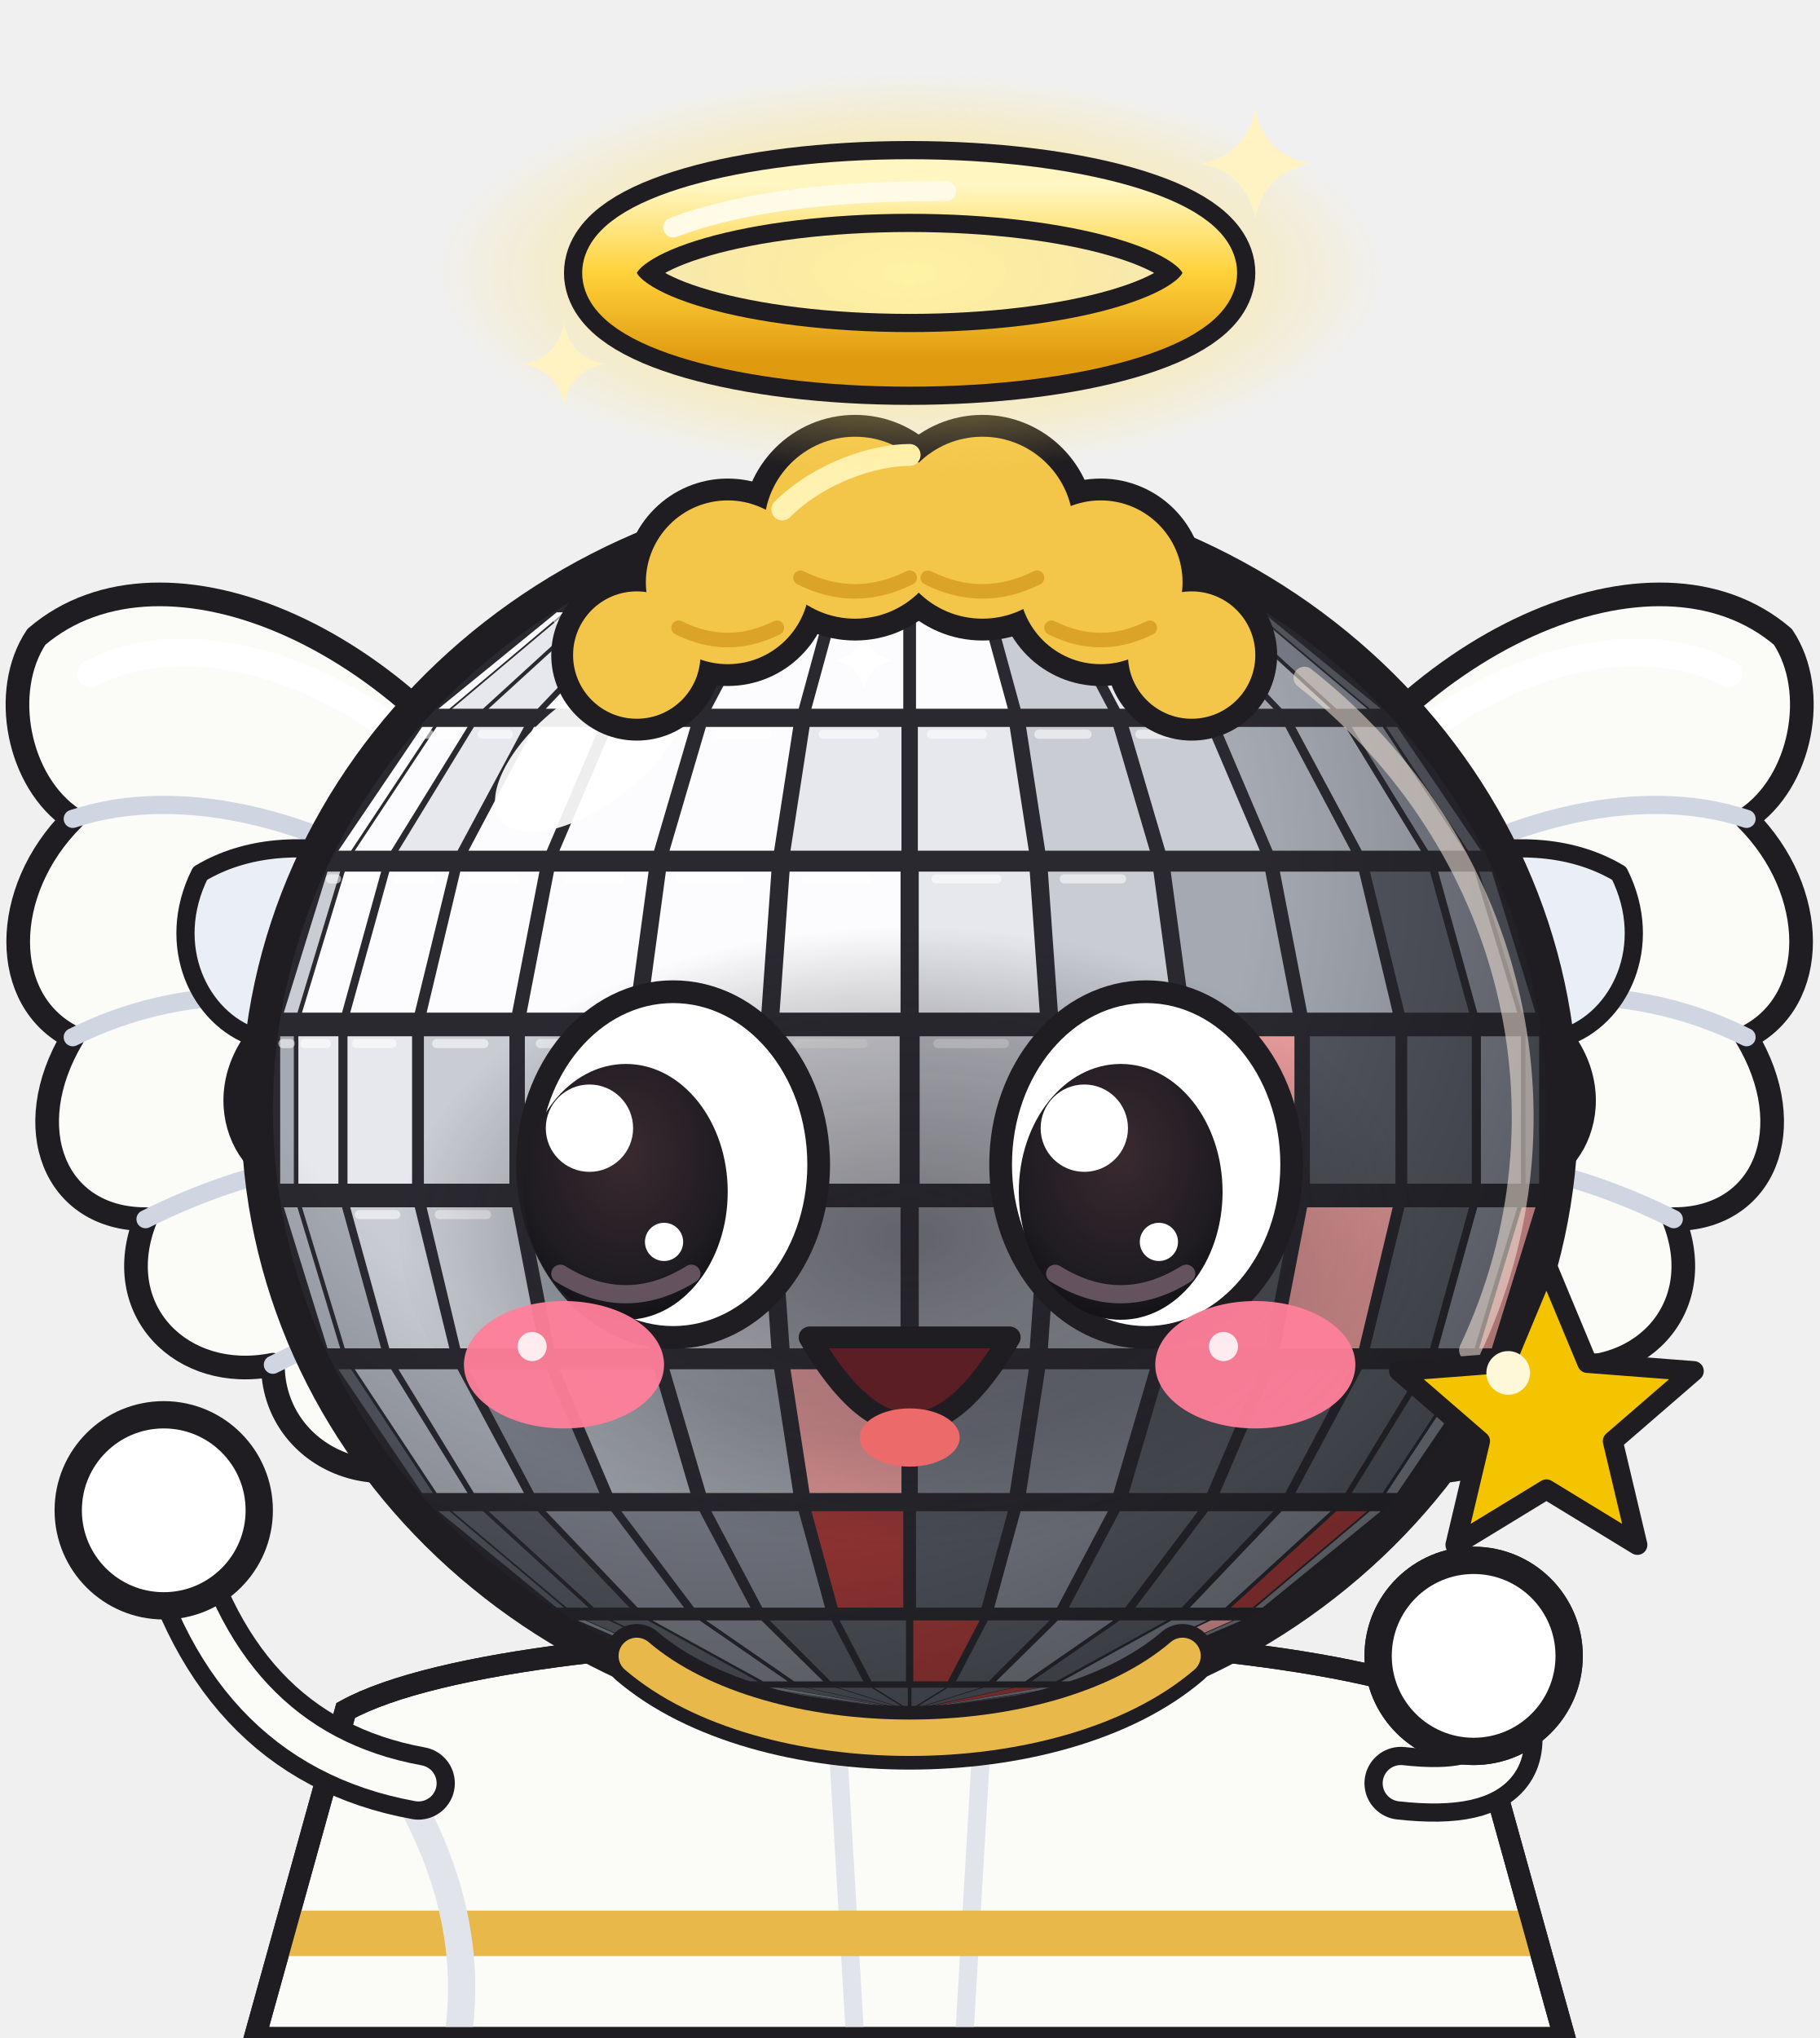
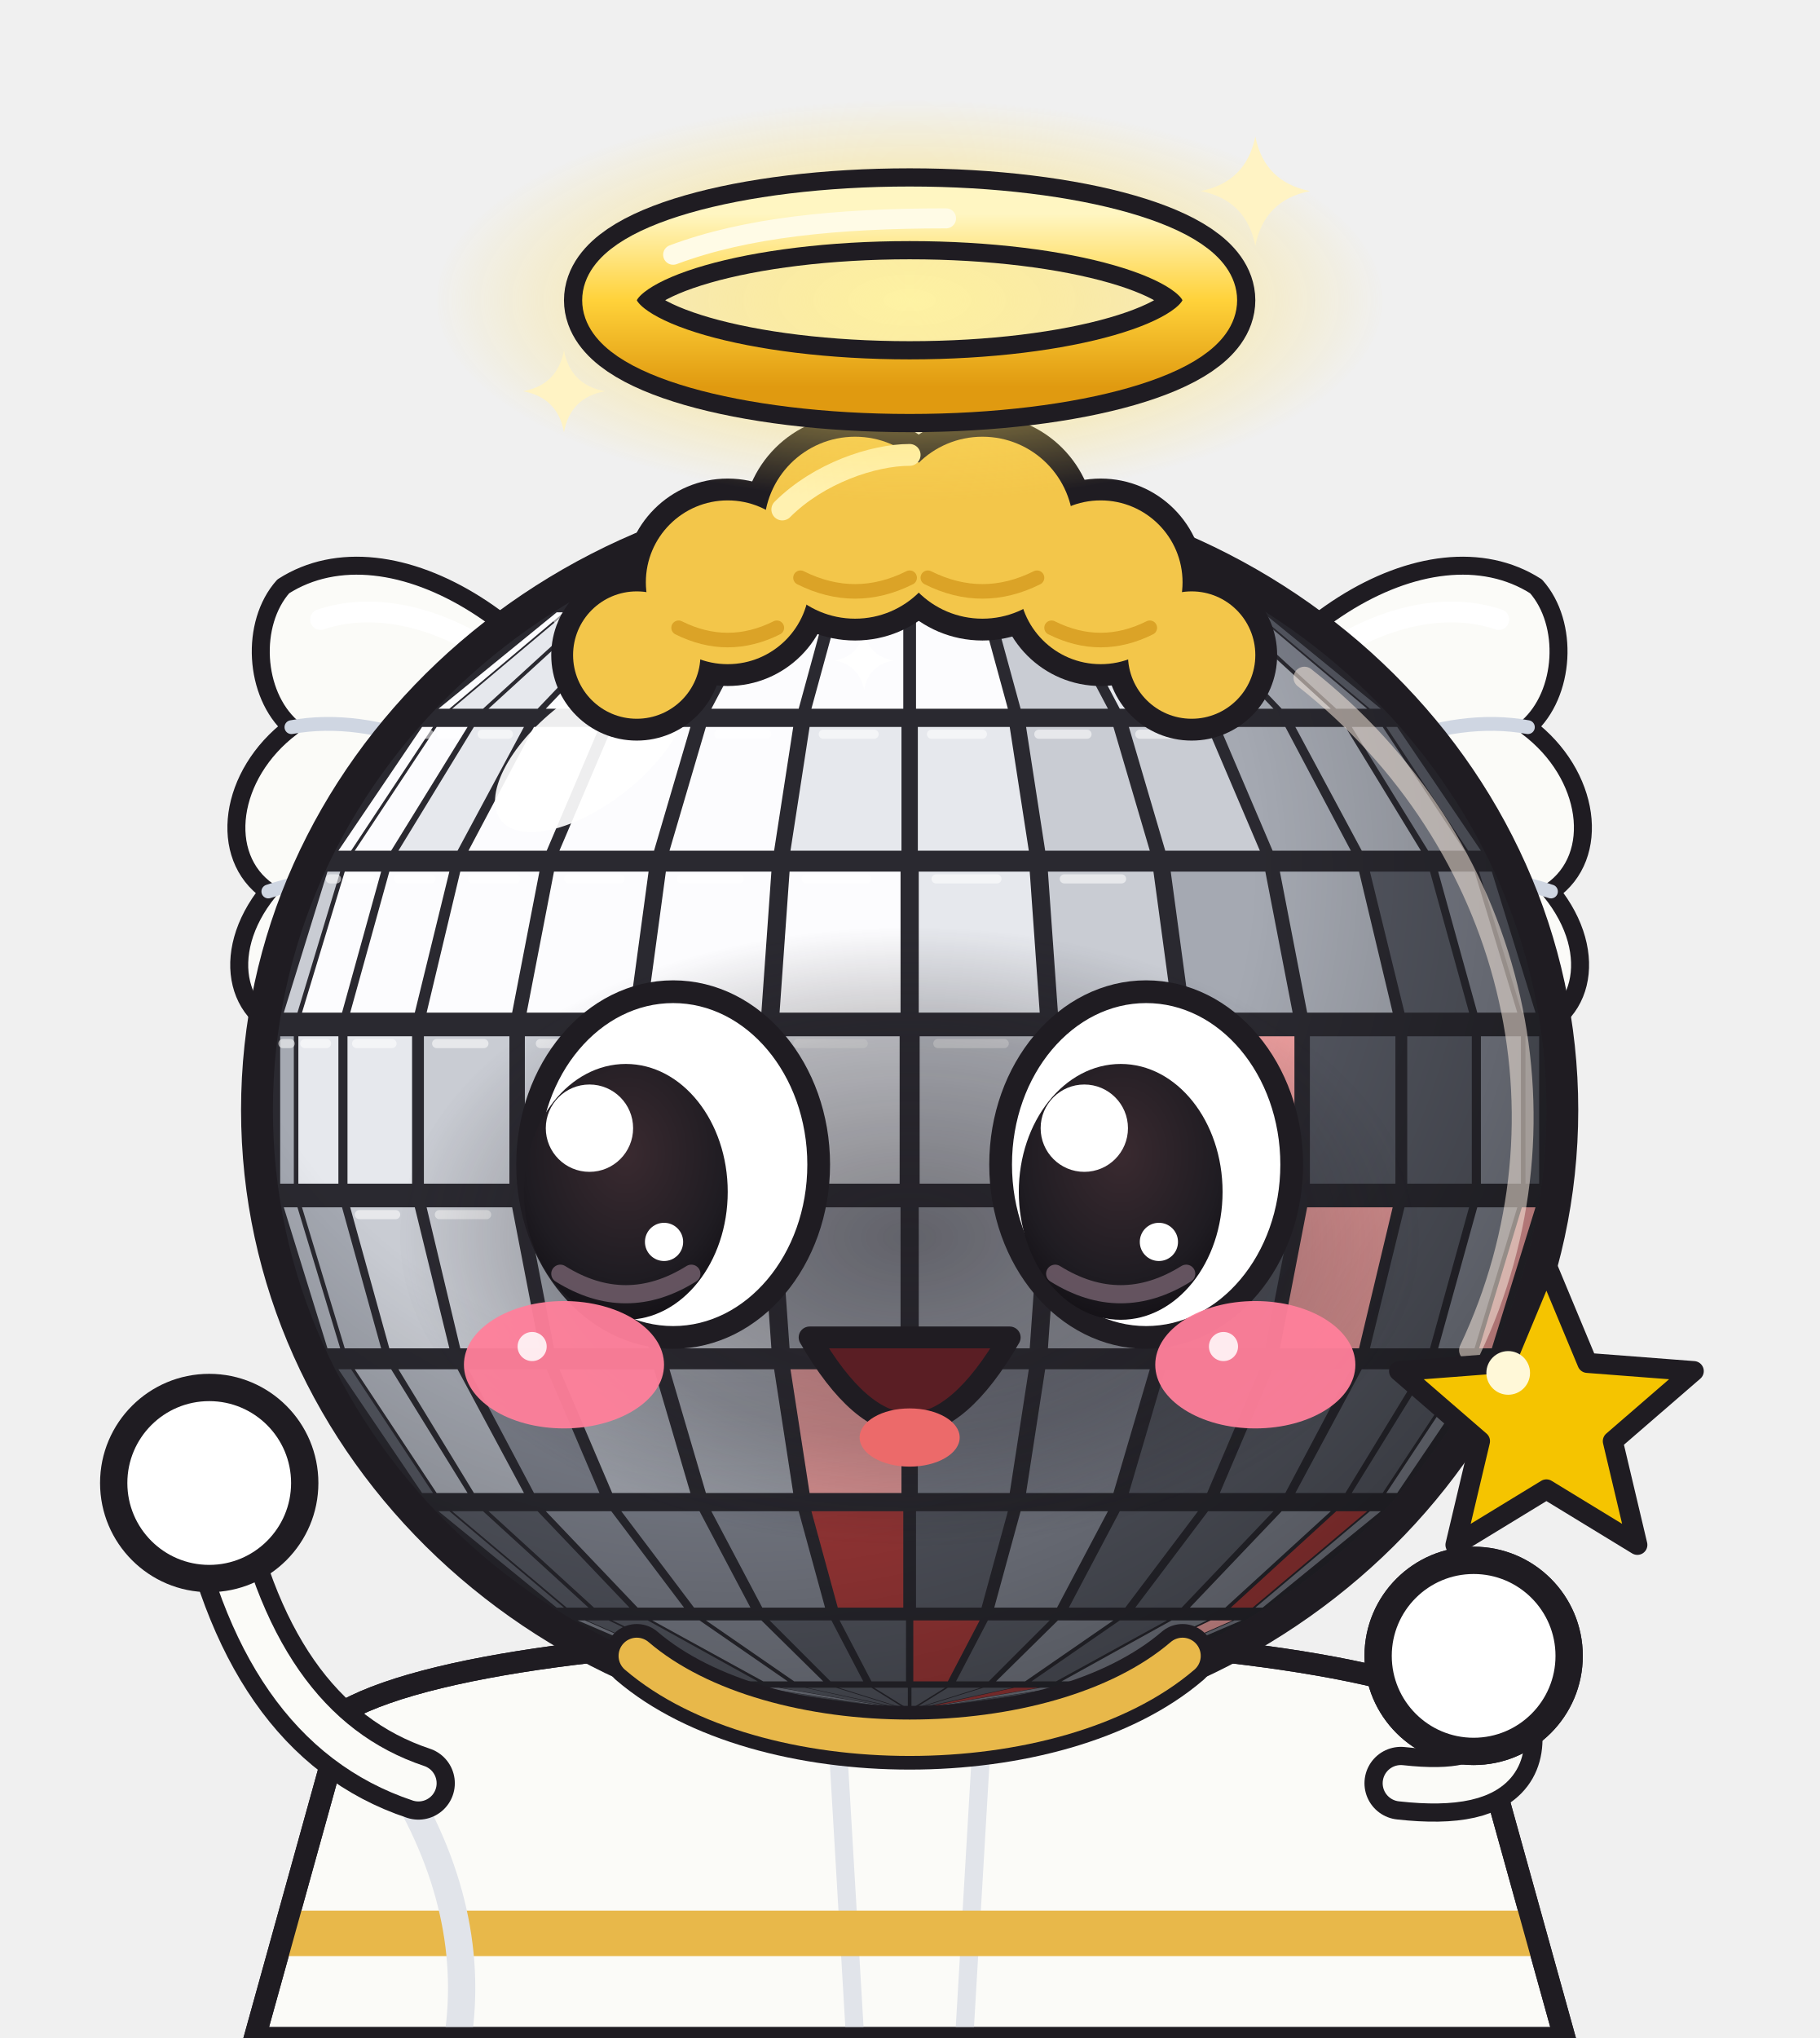
<svg xmlns="http://www.w3.org/2000/svg" viewBox="0 0 200 224" role="img" aria-label="Globinho fantasiado de anjinho, com auréola, asinhas e estrela">
-   <style>*{transform-box:view-box}.espia{transform-origin:100px 190px;animation:ginga 1s ease-in-out infinite alternate}@keyframes ginga{from{transform:rotate(-8deg)}to{transform:rotate(3deg)}}.braco-esq{animation:tchau .34s ease-in-out infinite alternate}@keyframes tchau{from{transform:rotate(-20deg)}to{transform:rotate(22deg)}}.olhos{animation:fecha 2.2s infinite}.palpebra{animation:abre 2.2s infinite}@keyframes fecha{0%,86%,100%{opacity:1}89%,94%{opacity:0}}@keyframes abre{0%,86%,100%{opacity:0}89%,94%{opacity:1}}.aureola{animation:flutua 1.6s ease-in-out infinite alternate}@keyframes flutua{from{transform:translateY(0)}to{transform:translateY(-5px)}}.asae{animation:asaE .5s ease-in-out infinite alternate}.asad{animation:asaD .5s ease-in-out infinite alternate}@keyframes asaE{from{transform:rotate(6deg)}to{transform:rotate(-10deg)}}@keyframes asaD{from{transform:rotate(-6deg)}to{transform:rotate(10deg)}}.cintila{animation:cintila .9s ease-in-out infinite alternate}.c2{animation-delay:.45s}@keyframes cintila{from{transform:scale(.4)}to{transform:scale(1.15)}}.estrela{animation:brilha 1.2s ease-in-out infinite alternate}@keyframes brilha{from{transform:scale(.9) rotate(-8deg)}to{transform:scale(1.12) rotate(8deg)}}@media (prefers-reduced-motion: reduce){*{animation:none!important}}</style>
+   <style>*{transform-box:view-box}.espia{transform-origin:100px 190px;animation:ginga 1s ease-in-out infinite alternate}@keyframes ginga{from{transform:rotate(-8deg)}to{transform:rotate(3deg)}}.braco-esq{animation:tchau .34s ease-in-out infinite alternate}@keyframes tchau{from{transform:rotate(-12deg)}to{transform:rotate(22deg)}}.olhos{animation:fecha 2.2s infinite}.palpebra{animation:abre 2.2s infinite}@keyframes fecha{0%,86%,100%{opacity:1}89%,94%{opacity:0}}@keyframes abre{0%,86%,100%{opacity:0}89%,94%{opacity:1}}.aureola{animation:flutua 1.6s ease-in-out infinite alternate}@keyframes flutua{from{transform:translateY(0)}to{transform:translateY(-5px)}}.asae{animation:asaE .5s ease-in-out infinite alternate}.asad{animation:asaD .5s ease-in-out infinite alternate}@keyframes asaE{from{transform:rotate(6deg)}to{transform:rotate(-10deg)}}@keyframes asaD{from{transform:rotate(-6deg)}to{transform:rotate(10deg)}}.cintila{animation:cintila .9s ease-in-out infinite alternate}.c2{animation-delay:.45s}@keyframes cintila{from{transform:scale(.4)}to{transform:scale(1.15)}}.estrela{animation:brilha 1.2s ease-in-out infinite alternate}@keyframes brilha{from{transform:scale(.9) rotate(-8deg)}to{transform:scale(1.12) rotate(8deg)}}@media (prefers-reduced-motion: reduce){*{animation:none!important}}</style>
  <defs>
    <clipPath id="cXA">
      <ellipse cx="100" cy="122" rx="70" ry="66" />
    </clipPath>
    <radialGradient id="sXA" cx="0.36" cy="0.3" r="0.82">
      <stop offset="0.5" stop-color="#000" stop-opacity="0" />
      <stop offset="1" stop-color="#000" stop-opacity="0.4" />
    </radialGradient>
    <radialGradient id="rXA" cx="0.5" cy="0.5" r="0.5">
      <stop offset="0" stop-color="#1F1C22" stop-opacity="0.5" />
      <stop offset="0.65" stop-color="#1F1C22" stop-opacity="0.26" />
      <stop offset="1" stop-color="#1F1C22" stop-opacity="0" />
    </radialGradient>
    <radialGradient id="iXA" cx="0.5" cy="0.35" r="0.7">
      <stop offset="0" stop-color="#3A2A30" />
      <stop offset="0.7" stop-color="#1F1C22" />
      <stop offset="1" stop-color="#120F14" />
    </radialGradient>
    <linearGradient id="tXA" x1="0" y1="0" x2="1" y2="0">
      <stop offset="0" stop-color="#7C808B" />
      <stop offset="0.35" stop-color="#FCFCFE" />
      <stop offset="1" stop-color="#A5A9B2" />
    </linearGradient>
  </defs>
  <g class="espia">
    <g class="asa asae" style="transform-origin:142px 124px">
-       <path d="M140,96 C154,70 182,58 196,70 C200,76 198,86 192,90 C200,98 200,110 192,114 C198,124 194,134 184,134 C188,144 180,152 170,150 C170,160 158,166 148,158 C142,152 138,146 138,138Z" fill="#fbfbf8" stroke="#1F1C22" stroke-width="2.6" stroke-linejoin="round" />
-       <path d="M146,90 C160,74 178,68 190,74" stroke="#fff" stroke-width="3" fill="none" stroke-linecap="round" />
-       <path d="M150,100 C164,90 180,86 192,90 M152,114 C166,108 180,108 192,114 M150,128 C160,126 172,128 184,134 M146,140 C154,142 162,146 170,150" stroke="#cfd6e2" stroke-width="2" fill="none" stroke-linecap="round" />
-       <path d="M140,106 C152,94 168,90 178,96 C182,104 178,112 172,114 C178,122 172,132 164,130 C164,140 154,144 146,138 C140,132 138,124 138,116Z" fill="#e9eef7" stroke="#1F1C22" stroke-width="2" stroke-linejoin="round" />
-       <path d="M144,112 C152,108 162,108 170,112 M144,124 C150,124 156,126 162,130" stroke="#c4cddc" stroke-width="1.6" fill="none" stroke-linecap="round" />
+       <g transform="translate(132 108) rotate(-8) scale(.76) translate(-140 -120)">
+         <path d="M140,96 C154,70 182,58 196,70 C200,76 198,86 192,90 C200,98 200,110 192,114 C198,124 194,134 184,134 C188,144 180,152 170,150 C170,160 158,166 148,158 C142,152 138,146 138,138Z" fill="#fbfbf8" stroke="#1F1C22" stroke-width="2.6" stroke-linejoin="round" />
+         <path d="M146,90 C160,74 178,68 190,74" stroke="#fff" stroke-width="3" fill="none" stroke-linecap="round" />
+         <path d="M150,100 C164,90 180,86 192,90 M152,114 C166,108 180,108 192,114 M150,128 C160,126 172,128 184,134 M146,140 C154,142 162,146 170,150" stroke="#cfd6e2" stroke-width="2" fill="none" stroke-linecap="round" />
+         <path d="M140,106 C152,94 168,90 178,96 C182,104 178,112 172,114 C178,122 172,132 164,130 C164,140 154,144 146,138 C140,132 138,124 138,116Z" fill="#e9eef7" stroke="#1F1C22" stroke-width="2" stroke-linejoin="round" />
+         <path d="M144,112 C152,108 162,108 170,112 M144,124 C150,124 156,126 162,130" stroke="#c4cddc" stroke-width="2" fill="none" stroke-linecap="round" />
+       </g>
    </g>
    <g class="asa asad" style="transform-origin:58px 124px">
-       <path d="M60,96 C46,70 18,58 4,70 C0,76 2,86 8,90 C0,98 0,110 8,114 C2,124 6,134 16,134 C12,144 20,152 30,150 C30,160 42,166 52,158 C58,152 62,146 62,138Z" fill="#fbfbf8" stroke="#1F1C22" stroke-width="2.6" stroke-linejoin="round" />
-       <path d="M54,90 C40,74 22,68 10,74" stroke="#fff" stroke-width="3" fill="none" stroke-linecap="round" />
-       <path d="M50,100 C36,90 20,86 8,90 M48,114 C34,108 20,108 8,114 M50,128 C40,126 28,128 16,134 M54,140 C46,142 38,146 30,150" stroke="#cfd6e2" stroke-width="2" fill="none" stroke-linecap="round" />
-       <path d="M60,106 C48,94 32,90 22,96 C18,104 22,112 28,114 C22,122 28,132 36,130 C36,140 46,144 54,138 C60,132 62,124 62,116Z" fill="#e9eef7" stroke="#1F1C22" stroke-width="2" stroke-linejoin="round" />
-       <path d="M56,112 C48,108 38,108 30,112 M56,124 C50,124 44,126 38,130" stroke="#c4cddc" stroke-width="1.6" fill="none" stroke-linecap="round" />
+       <g transform="translate(68 108) rotate(8) scale(.76) translate(-60 -120)">
+         <path d="M60,96 C46,70 18,58 4,70 C0,76 2,86 8,90 C0,98 0,110 8,114 C2,124 6,134 16,134 C12,144 20,152 30,150 C30,160 42,166 52,158 C58,152 62,146 62,138Z" fill="#fbfbf8" stroke="#1F1C22" stroke-width="2.6" stroke-linejoin="round" />
+         <path d="M54,90 C40,74 22,68 10,74" stroke="#fff" stroke-width="3" fill="none" stroke-linecap="round" />
+         <path d="M50,100 C36,90 20,86 8,90 M48,114 C34,108 20,108 8,114 M50,128 C40,126 28,128 16,134 M54,140 C46,142 38,146 30,150" stroke="#cfd6e2" stroke-width="2" fill="none" stroke-linecap="round" />
+         <path d="M60,106 C48,94 32,90 22,96 C18,104 22,112 28,114 C22,122 28,132 36,130 C36,140 46,144 54,138 C60,132 62,124 62,116Z" fill="#e9eef7" stroke="#1F1C22" stroke-width="2" stroke-linejoin="round" />
+         <path d="M56,112 C48,108 38,108 30,112 M56,124 C50,124 44,126 38,130" stroke="#c4cddc" stroke-width="2" fill="none" stroke-linecap="round" />
+       </g>
    </g>
    <defs>
      <clipPath id="trXA">
        <path d="M38,188 C58,177 142,177 162,188 L172,224 L28,224Z" />
      </clipPath>
    </defs>
    <path d="M38,188 C58,177 142,177 162,188 L172,224 L28,224Z" fill="#fbfbf8" stroke="#1F1C22" stroke-width="2.4" />
    <g clip-path="url(#trXA)">
      <path d="M92,190 L94,224 M108,190 L106,224" stroke="#e1e4ea" stroke-width="2" />
      <rect x="20" y="210" width="160" height="5" fill="#e8b84a" />
      <path d="M44,196 C50,206 52,216 50,226" stroke="#e1e4ea" stroke-width="3" fill="none" stroke-linecap="round" />
    </g>
    <path d="M38,188 C58,177 142,177 162,188 L172,224 L28,224Z" fill="none" stroke="#1F1C22" stroke-width="2.4" />
    <g class="braco braco-esq" style="transform-origin:46px 196px">
-       <path d="M46,196 Q24,192 18,166" fill="none" stroke="#1F1C22" stroke-width="8" stroke-linecap="round" />
-       <path d="M46,196 Q24,192 18,166" fill="none" stroke="#fbfbf8" stroke-width="4" stroke-linecap="round" />
-       <circle cx="18" cy="166" r="10.5" fill="#FFFFFF" stroke="#1F1C22" stroke-width="3" />
-       <circle cx="21.5" cy="162" r="2.2" fill="#fff" opacity=".7" />
+       <path d="M46,196 Q28,190 23,163" fill="none" stroke="#1F1C22" stroke-width="8" stroke-linecap="round" />
+       <path d="M46,196 Q28,190 23,163" fill="none" stroke="#fbfbf8" stroke-width="4" stroke-linecap="round" />
+       <circle cx="23" cy="163" r="10.5" fill="#FFFFFF" stroke="#1F1C22" stroke-width="3" />
+       <circle cx="26.5" cy="159" r="2.2" fill="#fff" opacity=".7" />
    </g>
    <g class="braco braco-dir" style="transform-origin:154px 196px">
      <path d="M154,196 Q172,198 162,182" fill="none" stroke="#1F1C22" stroke-width="8" stroke-linecap="round" />
      <path d="M154,196 Q172,198 162,182" fill="none" stroke="#fbfbf8" stroke-width="4" stroke-linecap="round" />
      <circle cx="162" cy="182" r="10.5" fill="#FFFFFF" stroke="#1F1C22" stroke-width="3" />
      <circle cx="165.5" cy="178" r="2.2" fill="#fff" opacity=".7" />
    </g>
    <g class="corpo">
      <ellipse cx="100" cy="122" rx="73.5" ry="69.5" fill="#1F1C22" />
      <g class="facetas" clip-path="url(#cXA)">
        <ellipse cx="100" cy="122" rx="70" ry="66" fill="#2A2930" />
        <path d="M98.6,56.2 L98.6,56.2 L82.1,58.5 L81.7,58.5Z" fill="#C9CCD3" />
        <path d="M98.7,56.2 L98.7,56.2 L83.4,58.5 L82.2,58.5Z" fill="#E6E8ED" />
        <path d="M98.8,56.2 L98.8,56.2 L85.6,58.5 L83.6,58.5Z" fill="#E6E8ED" />
        <path d="M99.0,56.2 L99.0,56.2 L88.5,58.5 L85.8,58.5Z" fill="#C9CCD3" />
        <path d="M99.3,56.2 L99.3,56.2 L91.9,58.5 L88.7,58.5Z" fill="#E6E8ED" />
        <path d="M99.5,56.2 L99.5,56.2 L95.8,58.5 L92.2,58.5Z" fill="#C9CCD3" />
        <path d="M99.8,56.2 L99.8,56.2 L99.8,58.5 L96.1,58.5Z" fill="#E6E8ED" />
        <path d="M100.2,56.2 L100.2,56.2 L103.9,58.5 L100.2,58.5Z" fill="#E6E8ED" />
        <path d="M100.5,56.2 L100.5,56.2 L107.8,58.5 L104.2,58.5Z" fill="#C9CCD3" />
        <path d="M100.7,56.2 L100.7,56.2 L111.3,58.5 L108.1,58.5Z" fill="#E6E8ED" />
        <path d="M101.0,56.2 L101.0,56.2 L114.2,58.5 L111.5,58.5Z" fill="#C9CCD3" />
        <path d="M101.2,56.2 L101.2,56.2 L116.4,58.5 L114.4,58.5Z" fill="#A5A9B2" />
        <path d="M101.3,56.2 L101.3,56.2 L117.8,58.5 L116.6,58.5Z" fill="#C9CCD3" />
        <path d="M101.4,56.2 L101.4,56.2 L118.3,58.5 L117.9,58.5Z" fill="#C9CCD3" />
        <path d="M79.1,59.2 L79.5,59.2 L64.3,65.9 L63.5,65.9Z" fill="#E6E8ED" />
        <path d="M79.7,59.2 L80.9,59.2 L66.9,65.9 L64.5,65.9Z" fill="#F4A3A3" />
        <path d="M81.3,59.2 L83.3,59.2 L71.2,65.9 L67.3,65.9Z" fill="#FCFCFE" />
        <path d="M83.9,59.2 L86.6,59.2 L76.9,65.9 L71.7,65.9Z" fill="#E6E8ED" />
        <path d="M87.3,59.2 L90.5,59.2 L83.7,65.9 L77.6,65.9Z" fill="#FCFCFE" />
        <path d="M91.3,59.2 L94.9,59.2 L91.4,65.9 L84.6,65.9Z" fill="#F4A3A3" />
        <path d="M95.8,59.2 L99.6,59.2 L99.6,65.9 L92.3,65.9Z" fill="#FCFCFE" />
        <path d="M100.4,59.2 L104.2,59.2 L107.7,65.9 L100.4,65.9Z" fill="#E6E8ED" />
        <path d="M105.1,59.2 L108.7,59.2 L115.4,65.9 L108.6,65.9Z" fill="#E6E8ED" />
        <path d="M109.5,59.2 L112.7,59.2 L122.4,65.9 L116.3,65.9Z" fill="#E6E8ED" />
        <path d="M113.4,59.2 L116.1,59.2 L128.3,65.9 L123.1,65.9Z" fill="#A5A9B2" />
        <path d="M116.7,59.2 L118.7,59.2 L132.7,65.9 L128.8,65.9Z" fill="#C9CCD3" />
        <path d="M119.1,59.2 L120.3,59.2 L135.5,65.9 L133.1,65.9Z" fill="#A5A9B2" />
        <path d="M120.5,59.2 L120.9,59.2 L136.5,65.9 L135.7,65.9Z" fill="#7C808B" />
        <path d="M61.2,67.3 L62.0,67.3 L49.4,77.9 L48.2,77.9Z" fill="#FCFCFE" />
        <path d="M62.3,67.3 L64.7,67.3 L53.1,77.9 L49.7,77.9Z" fill="#E6E8ED" />
        <path d="M65.3,67.3 L69.2,67.3 L59.1,77.9 L53.7,77.9Z" fill="#E6E8ED" />
        <path d="M70.1,67.3 L75.2,67.3 L67.2,77.9 L60.0,77.9Z" fill="#FCFCFE" />
        <path d="M76.3,67.3 L82.5,67.3 L76.9,77.9 L68.3,77.9Z" fill="#FCFCFE" />
        <path d="M83.8,67.3 L90.7,67.3 L87.8,77.9 L78.2,77.9Z" fill="#FCFCFE" />
        <path d="M92.1,67.3 L99.3,67.3 L99.3,77.9 L89.2,77.9Z" fill="#FCFCFE" />
        <path d="M100.7,67.3 L107.9,67.3 L110.8,77.9 L100.7,77.9Z" fill="#FCFCFE" />
        <path d="M109.3,67.3 L116.2,67.3 L121.8,77.9 L112.2,77.9Z" fill="#C9CCD3" />
        <path d="M117.5,67.3 L123.7,67.3 L131.7,77.9 L123.1,77.9Z" fill="#E6E8ED" />
        <path d="M124.8,67.3 L129.9,67.3 L140.0,77.9 L132.8,77.9Z" fill="#A5A9B2" />
        <path d="M130.8,67.3 L134.7,67.3 L146.3,77.9 L140.9,77.9Z" fill="#A5A9B2" />
        <path d="M135.3,67.3 L137.7,67.3 L150.3,77.9 L146.9,77.9Z" fill="#7C808B" />
        <path d="M138.0,67.3 L138.8,67.3 L151.8,77.9 L150.6,77.9Z" fill="#555862" />
        <path d="M46.4,79.9 L47.6,79.9 L38.6,93.5 L37.2,93.5Z" fill="#FCFCFE" />
        <path d="M48.0,79.9 L51.4,79.9 L43.0,93.5 L39.0,93.5Z" fill="#FCFCFE" />
        <path d="M52.1,79.9 L57.6,79.9 L50.3,93.5 L43.8,93.5Z" fill="#E6E8ED" />
        <path d="M58.7,79.9 L65.9,79.9 L60.1,93.5 L51.5,93.5Z" fill="#FCFCFE" />
        <path d="M67.3,79.9 L75.9,79.9 L71.9,93.5 L61.5,93.5Z" fill="#FCFCFE" />
        <path d="M77.6,79.9 L87.2,79.9 L85.1,93.5 L73.6,93.5Z" fill="#FCFCFE" />
        <path d="M89.0,79.9 L99.1,79.9 L99.1,93.5 L86.9,93.5Z" fill="#E6E8ED" />
        <path d="M100.9,79.9 L111.0,79.9 L113.1,93.5 L100.9,93.5Z" fill="#E6E8ED" />
        <path d="M112.8,79.9 L122.4,79.9 L126.4,93.5 L114.9,93.5Z" fill="#C9CCD3" />
        <path d="M124.1,79.9 L132.7,79.9 L138.5,93.5 L128.1,93.5Z" fill="#C9CCD3" />
        <path d="M134.1,79.9 L141.3,79.9 L148.5,93.5 L139.9,93.5Z" fill="#A5A9B2" />
        <path d="M142.4,79.9 L147.9,79.9 L156.2,93.5 L149.7,93.5Z" fill="#A5A9B2" />
        <path d="M148.6,79.9 L152.0,79.9 L161.0,93.5 L157.0,93.5Z" fill="#7C808B" />
        <path d="M152.4,79.9 L153.6,79.9 L162.8,93.5 L161.4,93.5Z" fill="#555862" />
        <path d="M36.0,95.8 L37.4,95.8 L32.7,111.3 L31.2,111.3Z" fill="#C9CCD3" />
        <path d="M37.9,95.8 L41.9,95.8 L37.6,111.3 L33.2,111.3Z" fill="#FCFCFE" />
        <path d="M42.8,95.8 L49.4,95.8 L45.6,111.3 L38.5,111.3Z" fill="#FCFCFE" />
        <path d="M50.6,95.8 L59.3,95.8 L56.3,111.3 L46.9,111.3Z" fill="#FCFCFE" />
        <path d="M60.9,95.8 L71.3,95.8 L69.2,111.3 L57.9,111.3Z" fill="#FCFCFE" />
        <path d="M73.2,95.8 L84.8,95.8 L83.7,111.3 L71.1,111.3Z" fill="#FCFCFE" />
        <path d="M86.8,95.8 L99.0,95.8 L99.0,111.3 L85.7,111.3Z" fill="#FCFCFE" />
        <path d="M101.0,95.8 L113.2,95.8 L114.3,111.3 L101.0,111.3Z" fill="#E6E8ED" />
        <path d="M115.2,95.8 L126.8,95.8 L128.9,111.3 L116.3,111.3Z" fill="#C9CCD3" />
        <path d="M128.7,95.8 L139.1,95.8 L142.1,111.3 L130.8,111.3Z" fill="#A5A9B2" />
        <path d="M140.7,95.8 L149.4,95.8 L153.1,111.3 L143.7,111.3Z" fill="#A5A9B2" />
        <path d="M150.6,95.8 L157.2,95.8 L161.5,111.3 L154.4,111.3Z" fill="#555862" />
        <path d="M158.1,95.8 L162.1,95.8 L166.8,111.3 L162.4,111.3Z" fill="#7C808B" />
        <path d="M162.6,95.8 L164.0,95.8 L168.8,111.3 L167.3,111.3Z" fill="#555862" />
        <path d="M30.8,113.9 L32.3,113.9 L32.3,130.1 L30.8,130.1Z" fill="#A5A9B2" />
        <path d="M32.8,113.9 L37.2,113.9 L37.2,130.1 L32.8,130.1Z" fill="#E6E8ED" />
        <path d="M38.2,113.9 L45.3,113.9 L45.3,130.1 L38.2,130.1Z" fill="#E6E8ED" />
        <path d="M46.6,113.9 L56.0,113.9 L56.0,130.1 L46.6,130.1Z" fill="#C9CCD3" />
        <path d="M57.7,113.9 L69.0,113.9 L69.0,130.1 L57.7,130.1Z" fill="#C9CCD3" />
        <path d="M71.0,113.9 L83.6,113.9 L83.6,130.1 L71.0,130.1Z" fill="#E6E8ED" />
        <path d="M85.7,113.9 L98.9,113.9 L98.9,130.1 L85.7,130.1Z" fill="#E6E8ED" />
        <path d="M101.1,113.9 L114.3,113.9 L114.3,130.1 L101.1,130.1Z" fill="#C9CCD3" />
        <path d="M116.4,113.9 L129.0,113.9 L129.0,130.1 L116.4,130.1Z" fill="#C9CCD3" />
        <path d="M131.0,113.9 L142.3,113.9 L142.3,130.1 L131.0,130.1Z" fill="#F4A3A3" />
        <path d="M144.0,113.9 L153.4,113.9 L153.4,130.1 L144.0,130.1Z" fill="#555862" />
        <path d="M154.7,113.9 L161.8,113.9 L161.8,130.1 L154.7,130.1Z" fill="#555862" />
        <path d="M162.8,113.9 L167.2,113.9 L167.2,130.1 L162.8,130.1Z" fill="#7C808B" />
        <path d="M167.7,113.9 L169.2,113.9 L169.2,130.1 L167.7,130.1Z" fill="#555862" />
        <path d="M31.2,132.7 L32.7,132.7 L37.4,148.2 L36.0,148.2Z" fill="#A5A9B2" />
        <path d="M33.2,132.7 L37.6,132.7 L41.9,148.2 L37.9,148.2Z" fill="#A5A9B2" />
        <path d="M38.5,132.7 L45.6,132.7 L49.4,148.2 L42.8,148.2Z" fill="#C9CCD3" />
        <path d="M46.9,132.7 L56.3,132.7 L59.3,148.2 L50.6,148.2Z" fill="#C9CCD3" />
        <path d="M57.9,132.7 L69.2,132.7 L71.3,148.2 L60.9,148.2Z" fill="#A5A9B2" />
        <path d="M71.1,132.7 L83.7,132.7 L84.8,148.2 L73.2,148.2Z" fill="#C9CCD3" />
        <path d="M85.7,132.7 L99.0,132.7 L99.0,148.2 L86.8,148.2Z" fill="#A5A9B2" />
        <path d="M101.0,132.7 L114.3,132.7 L113.2,148.2 L101.0,148.2Z" fill="#A5A9B2" />
        <path d="M116.3,132.7 L128.9,132.7 L126.8,148.2 L115.2,148.2Z" fill="#A5A9B2" />
        <path d="M130.8,132.7 L142.1,132.7 L139.1,148.2 L128.7,148.2Z" fill="#555862" />
        <path d="M143.7,132.7 L153.1,132.7 L149.4,148.2 L140.7,148.2Z" fill="#F4A3A3" />
        <path d="M154.4,132.7 L161.5,132.7 L157.2,148.2 L150.6,148.2Z" fill="#555862" />
        <path d="M162.4,132.7 L166.8,132.7 L162.1,148.2 L158.1,148.2Z" fill="#7C808B" />
        <path d="M167.3,132.7 L168.8,132.7 L164.0,148.2 L162.6,148.2Z" fill="#F4A3A3" />
        <path d="M37.2,150.5 L38.6,150.5 L47.6,164.1 L46.4,164.1Z" fill="#555862" />
        <path d="M39.0,150.5 L43.0,150.5 L51.4,164.1 L48.0,164.1Z" fill="#A5A9B2" />
        <path d="M43.8,150.5 L50.3,150.5 L57.6,164.1 L52.1,164.1Z" fill="#A5A9B2" />
        <path d="M51.5,150.5 L60.1,150.5 L65.9,164.1 L58.7,164.1Z" fill="#7C808B" />
        <path d="M61.5,150.5 L71.9,150.5 L75.9,164.1 L67.3,164.1Z" fill="#A5A9B2" />
        <path d="M73.6,150.5 L85.1,150.5 L87.2,164.1 L77.6,164.1Z" fill="#A5A9B2" />
        <path d="M86.9,150.5 L99.1,150.5 L99.1,164.1 L89.0,164.1Z" fill="#F4A3A3" />
        <path d="M100.9,150.5 L113.1,150.5 L111.0,164.1 L100.9,164.1Z" fill="#7C808B" />
        <path d="M114.9,150.5 L126.4,150.5 L122.4,164.1 L112.8,164.1Z" fill="#7C808B" />
        <path d="M128.1,150.5 L138.5,150.5 L132.7,164.1 L124.1,164.1Z" fill="#555862" />
        <path d="M139.9,150.5 L148.5,150.5 L141.3,164.1 L134.1,164.1Z" fill="#555862" />
        <path d="M149.7,150.5 L156.2,150.5 L147.9,164.1 L142.4,164.1Z" fill="#555862" />
        <path d="M157.0,150.5 L161.0,150.5 L152.0,164.1 L148.6,164.1Z" fill="#555862" />
        <path d="M161.4,150.5 L162.8,150.5 L153.6,164.1 L152.4,164.1Z" fill="#7C808B" />
        <path d="M48.2,166.1 L49.4,166.1 L62.0,176.7 L61.2,176.7Z" fill="#555862" />
        <path d="M49.7,166.1 L53.1,166.1 L64.7,176.7 L62.3,176.7Z" fill="#555862" />
        <path d="M53.7,166.1 L59.1,166.1 L69.2,176.7 L65.3,176.7Z" fill="#555862" />
        <path d="M60.0,166.1 L67.2,166.1 L75.2,176.7 L70.1,176.7Z" fill="#7C808B" />
        <path d="M68.3,166.1 L76.9,166.1 L82.5,176.7 L76.3,176.7Z" fill="#7C808B" />
        <path d="M78.2,166.1 L87.8,166.1 L90.7,176.7 L83.8,176.7Z" fill="#7C808B" />
        <path d="M89.2,166.1 L99.3,166.1 L99.3,176.7 L92.1,176.7Z" fill="#A33A3A" />
        <path d="M100.7,166.1 L110.8,166.1 L107.9,176.7 L100.7,176.7Z" fill="#555862" />
        <path d="M112.2,166.1 L121.8,166.1 L116.2,176.7 L109.3,176.7Z" fill="#7C808B" />
        <path d="M123.1,166.1 L131.7,166.1 L123.7,176.7 L117.5,176.7Z" fill="#555862" />
        <path d="M132.8,166.1 L140.0,166.1 L129.9,176.7 L124.8,176.7Z" fill="#555862" />
        <path d="M140.9,166.1 L146.3,166.1 L134.7,176.7 L130.8,176.7Z" fill="#7C808B" />
        <path d="M146.9,166.1 L150.3,166.1 L137.7,176.7 L135.3,176.7Z" fill="#A33A3A" />
        <path d="M150.6,166.1 L151.8,166.1 L138.8,176.7 L138.0,176.7Z" fill="#7C808B" />
        <path d="M63.5,178.1 L64.3,178.1 L79.5,184.8 L79.1,184.8Z" fill="#7C808B" />
        <path d="M64.5,178.1 L66.9,178.1 L80.9,184.8 L79.7,184.8Z" fill="#555862" />
        <path d="M67.3,178.1 L71.2,178.1 L83.3,184.8 L81.3,184.8Z" fill="#555862" />
        <path d="M71.7,178.1 L76.9,178.1 L86.6,184.8 L83.9,184.8Z" fill="#7C808B" />
        <path d="M77.6,178.1 L83.7,178.1 L90.5,184.8 L87.3,184.8Z" fill="#7C808B" />
        <path d="M84.6,178.1 L91.4,178.1 L94.9,184.8 L91.3,184.8Z" fill="#555862" />
        <path d="M92.3,178.1 L99.6,178.1 L99.6,184.8 L95.8,184.8Z" fill="#555862" />
        <path d="M100.4,178.1 L107.7,178.1 L104.2,184.8 L100.4,184.8Z" fill="#A33A3A" />
        <path d="M108.6,178.1 L115.4,178.1 L108.7,184.8 L105.1,184.8Z" fill="#555862" />
        <path d="M116.3,178.1 L122.4,178.1 L112.7,184.8 L109.5,184.8Z" fill="#7C808B" />
        <path d="M123.1,178.1 L128.3,178.1 L116.1,184.8 L113.4,184.8Z" fill="#555862" />
        <path d="M128.8,178.1 L132.7,178.1 L118.7,184.8 L116.7,184.8Z" fill="#7C808B" />
        <path d="M133.1,178.1 L135.5,178.1 L120.3,184.8 L119.1,184.8Z" fill="#F4A3A3" />
        <path d="M135.7,178.1 L136.5,178.1 L120.9,184.8 L120.5,184.8Z" fill="#7C808B" />
        <path d="M81.7,185.5 L82.1,185.5 L98.6,187.8 L98.6,187.8Z" fill="#555862" />
        <path d="M82.2,185.5 L83.4,185.5 L98.7,187.8 L98.7,187.8Z" fill="#555862" />
        <path d="M83.6,185.5 L85.6,185.5 L98.8,187.8 L98.8,187.8Z" fill="#7C808B" />
        <path d="M85.8,185.5 L88.5,185.5 L99.0,187.8 L99.0,187.8Z" fill="#555862" />
        <path d="M88.7,185.5 L91.9,185.5 L99.3,187.8 L99.3,187.8Z" fill="#555862" />
        <path d="M92.2,185.5 L95.8,185.5 L99.5,187.8 L99.5,187.8Z" fill="#555862" />
        <path d="M96.1,185.5 L99.8,185.5 L99.8,187.8 L99.8,187.8Z" fill="#555862" />
        <path d="M100.2,185.5 L103.9,185.5 L100.2,187.8 L100.2,187.8Z" fill="#555862" />
        <path d="M104.2,185.5 L107.8,185.5 L100.5,187.8 L100.5,187.8Z" fill="#555862" />
        <path d="M108.1,185.5 L111.3,185.5 L100.7,187.8 L100.7,187.8Z" fill="#555862" />
        <path d="M111.5,185.5 L114.2,185.5 L101.0,187.8 L101.0,187.8Z" fill="#A33A3A" />
        <path d="M114.4,185.5 L116.4,185.5 L101.2,187.8 L101.2,187.8Z" fill="#7C808B" />
        <path d="M116.6,185.5 L117.8,185.5 L101.3,187.8 L101.3,187.8Z" fill="#555862" />
        <path d="M117.9,185.5 L118.3,185.5 L101.4,187.8 L101.4,187.8Z" fill="#555862" />
        <path d="M98.6,57.0 L98.6,57.0 M98.7,57.0 L98.7,57.0 M98.8,57.0 L98.8,57.0 M99.0,57.0 L99.0,57.0 M99.3,57.0 L99.3,57.0 M99.5,57.0 L99.5,57.0 M99.8,57.0 L99.8,57.0 M100.2,57.0 L100.2,57.0 M100.5,57.0 L100.5,57.0 M100.7,57.0 L100.7,57.0 M101.0,57.0 L101.0,57.0 M101.2,57.0 L101.2,57.0 M101.3,57.0 L101.3,57.0 M101.4,57.0 L101.4,57.0 M79.1,60.0 L79.4,60.0 M81.6,60.0 L82.7,60.0 M84.3,60.0 L85.8,60.0 M87.8,60.0 L89.5,60.0 M96.3,60.0 L98.4,60.0 M101.0,60.0 L103.1,60.0 M105.6,60.0 L107.6,60.0 M110.0,60.0 L111.7,60.0 M113.8,60.0 L115.3,60.0 M117.0,60.0 L118.1,60.0 M61.3,68.1 L61.8,68.1 M62.7,68.1 L64.0,68.1 M65.9,68.1 L68.0,68.1 M70.9,68.1 L73.7,68.1 M77.3,68.1 L80.7,68.1 M84.8,68.1 L88.6,68.1 M93.1,68.1 L97.1,68.1 M101.8,68.1 L105.8,68.1 M110.4,68.1 L114.1,68.1 M118.4,68.1 L121.8,68.1 M125.5,68.1 L128.4,68.1 M46.6,80.7 L47.2,80.7 M48.5,80.7 L50.3,80.7 M53.0,80.7 L55.9,80.7 M59.8,80.7 L63.7,80.7 M68.6,80.7 L73.4,80.7 M79.0,80.7 L84.3,80.7 M90.5,80.7 L96.1,80.7 M102.4,80.7 L108.0,80.7 M114.2,80.7 L119.5,80.7 M125.3,80.7 L130.1,80.7 M36.3,96.6 L37.0,96.6 M38.5,96.6 L40.7,96.6 M43.8,96.6 L47.4,96.6 M51.9,96.6 L56.7,96.6 M62.5,96.6 L68.2,96.6 M74.9,96.6 L81.3,96.6 M88.6,96.6 L95.3,96.6 M102.9,96.6 L109.6,96.6 M117.0,96.6 L123.3,96.6 M31.1,114.7 L31.9,114.7 M33.5,114.7 L35.9,114.7 M39.2,114.7 L43.1,114.7 M48.0,114.7 L53.2,114.7 M59.4,114.7 L65.6,114.7 M72.9,114.7 L79.8,114.7 M87.7,114.7 L94.9,114.7 M103.1,114.7 L110.4,114.7 M39.5,133.5 L43.5,133.5 M48.3,133.5 L53.5,133.5 M59.6,133.5 L65.8,133.5 M73.0,133.5 L79.9,133.5" fill="none" stroke="#fff" stroke-width="1" stroke-linecap="round" opacity="0.55" />
      </g>
      <ellipse cx="100" cy="122" rx="70" ry="66" fill="url(#sXA)" />
      <path d="M143.4,74.48 A67,63 0 0 1 161.6,148.4" fill="none" stroke="#F6E7DA" stroke-width="2.4" stroke-linecap="round" opacity="0.55" />
      <ellipse class="reflexo" cx="65.0" cy="82.4" rx="12.6" ry="5.94" fill="#fff" opacity="0.92" transform="rotate(-38 65.0 82.4)" />
      <circle cx="81.1" cy="72.5" r="3.2" fill="#fff" opacity="0.9" />
      <g class="cintilas">
        <path class="cintila" d="M73.0,59.4 Q73.5,62.1 76.2,62.6 Q73.5,63.1 73.0,65.8 Q72.5,63.1 69.8,62.6 Q72.5,62.1 73.0,59.4Z" fill="#FFFFFF" opacity="0.95" />
        <path class="cintila" d="M90.6,59.4 Q91.1,62.1 93.8,62.6 Q91.1,63.1 90.6,65.8 Q90.0,63.1 87.4,62.6 Q90.0,62.1 90.6,59.4Z" fill="#FFFFFF" opacity="0.95" />
        <path class="cintila" d="M76.0,69.4 Q76.5,72.1 79.2,72.6 Q76.5,73.1 76.0,75.8 Q75.5,73.1 72.8,72.6 Q75.5,72.1 76.0,69.4Z" fill="#FFFFFF" opacity="0.95" />
        <path class="cintila" d="M95.0,69.4 Q95.5,72.1 98.2,72.6 Q95.5,73.1 95.0,75.8 Q94.4,73.1 91.8,72.6 Q94.4,72.1 95.0,69.4Z" fill="#FFFFFF" opacity="0.95" />
      </g>
    </g>
    <ellipse cx="100" cy="136" rx="56.0" ry="34.32" fill="url(#rXA)" />
    <g class="olhos olhos-normal">
      <ellipse cx="74" cy="128" rx="16" ry="19" fill="#FFFFFF" stroke="#1F1C22" stroke-width="2.5" />
      <g class="pupila">
        <ellipse cx="68.8" cy="131" rx="11.2" ry="14.06" fill="url(#iXA)" />
        <path d="M61.6,140 Q68.8,144.5 76.0,140" fill="none" stroke="#6B5A66" stroke-width="2" stroke-linecap="round" opacity="0.9" />
        <circle cx="64.8" cy="124" r="4.8" fill="#fff" />
        <circle cx="73.0" cy="136.5" r="2.1" fill="#fff" />
      </g>
      <ellipse cx="126" cy="128" rx="16" ry="19" fill="#FFFFFF" stroke="#1F1C22" stroke-width="2.5" />
      <g class="pupila">
        <ellipse cx="123.2" cy="131" rx="11.2" ry="14.06" fill="url(#iXA)" />
        <path d="M116.0,140 Q123.2,144.5 130.4,140" fill="none" stroke="#6B5A66" stroke-width="2" stroke-linecap="round" opacity="0.9" />
        <circle cx="119.2" cy="124" r="4.8" fill="#fff" />
        <circle cx="127.4" cy="136.5" r="2.1" fill="#fff" />
      </g>
    </g>
    <g class="palpebra" opacity="0">
      <path d="M57,128 Q74,141 91,128" fill="none" stroke="#1F1C22" stroke-width="4.5" stroke-linecap="round" />
      <path d="M109,128 Q126,141 143,128" fill="none" stroke="#1F1C22" stroke-width="4.5" stroke-linecap="round" />
    </g>
    <g class="bochechas">
      <ellipse cx="62" cy="150" rx="11" ry="7" fill="#ff7f9a" opacity="0.95" />
      <circle cx="58.5" cy="148" r="1.6" fill="#fff" opacity=".85" />
      <ellipse cx="138" cy="150" rx="11" ry="7" fill="#ff7f9a" opacity="0.95" />
      <circle cx="134.5" cy="148" r="1.6" fill="#fff" opacity=".85" />
    </g>
    <g class="boca">
      <path d="M89,147 Q100,166 111,147 Z" fill="#5A1E24" stroke="#1F1C22" stroke-width="2.4" stroke-linejoin="round" />
      <ellipse cx="100" cy="158" rx="5.5" ry="3.2" fill="#EC6A6A" />
    </g>
    <path d="M70,182 C84,194 116,194 130,182" stroke="#1F1C22" stroke-width="7" fill="none" stroke-linecap="round" />
    <path d="M70,182 C84,194 116,194 130,182" stroke="#e8b84a" stroke-width="4" fill="none" stroke-linecap="round" />
    <circle cx="80" cy="64" r="11.4" fill="#1F1C22" />
    <circle cx="94" cy="58" r="12.4" fill="#1F1C22" />
    <circle cx="108" cy="58" r="12.4" fill="#1F1C22" />
    <circle cx="121" cy="64" r="11.4" fill="#1F1C22" />
    <circle cx="70" cy="72" r="9.4" fill="#1F1C22" />
    <circle cx="131" cy="72" r="9.4" fill="#1F1C22" />
    <circle cx="80" cy="64" r="9" fill="#f3c64a" />
    <circle cx="94" cy="58" r="10" fill="#f3c64a" />
    <circle cx="108" cy="58" r="10" fill="#f3c64a" />
    <circle cx="121" cy="64" r="9" fill="#f3c64a" />
    <circle cx="70" cy="72" r="7" fill="#f3c64a" />
    <circle cx="131" cy="72" r="7" fill="#f3c64a" />
    <path d="M74.6,69.0 Q80.0,71.7 85.4,69.0" stroke="#d49a1e" stroke-width="1.6" fill="none" stroke-linecap="round" opacity=".8" />
    <path d="M88.0,63.5 Q94.0,66.5 100.0,63.5" stroke="#d49a1e" stroke-width="1.6" fill="none" stroke-linecap="round" opacity=".8" />
    <path d="M102.0,63.5 Q108.0,66.5 114.0,63.5" stroke="#d49a1e" stroke-width="1.6" fill="none" stroke-linecap="round" opacity=".8" />
    <path d="M115.6,69.0 Q121.0,71.7 126.4,69.0" stroke="#d49a1e" stroke-width="1.6" fill="none" stroke-linecap="round" opacity=".8" />
    <path d="M86,56 C90,52 96,50 100,50" stroke="#fff1b0" stroke-width="2.4" fill="none" stroke-linecap="round" />
    <defs>
      <radialGradient id="haXA" cx=".5" cy=".5" r=".5">
        <stop offset="0" stop-color="#fff3a0" stop-opacity=".95" />
        <stop offset=".55" stop-color="#ffe066" stop-opacity=".45" />
        <stop offset="1" stop-color="#ffe066" stop-opacity="0" />
      </radialGradient>
      <linearGradient id="hgXA" x1="0" y1="0" x2="0" y2="1">
        <stop offset="0" stop-color="#fff6c2" />
        <stop offset=".5" stop-color="#ffd23a" />
        <stop offset="1" stop-color="#e09a10" />
      </linearGradient>
    </defs>
-     <g class="aureola">
-       <ellipse cx="100" cy="30" rx="52" ry="22" fill="url(#haXA)" />
-       <ellipse cx="100" cy="30" rx="33" ry="9.5" fill="none" stroke="#1F1C22" stroke-width="10" />
-       <ellipse cx="100" cy="30" rx="33" ry="9.5" fill="none" stroke="url(#hgXA)" stroke-width="6" />
-       <path d="M74,25 C82,22 92,21 104,21" stroke="#fffbe6" stroke-width="2.2" fill="none" stroke-linecap="round" />
-       <g class="cintila" style="transform-origin:138px 18px">
-         <path class="" d="M138.0,12.0 Q139.0,17.0 144.0,18.0 Q139.0,19.0 138.0,24.0 Q137.0,19.0 132.0,18.0 Q137.0,17.0 138.0,12.0Z" fill="#fff3c4" opacity="1" />
-       </g>
-       <g class="cintila c2" style="transform-origin:62px 40px">
-         <path class="" d="M62.0,35.5 Q62.7,39.3 66.5,40.0 Q62.7,40.7 62.0,44.5 Q61.3,40.7 57.5,40.0 Q61.3,39.3 62.0,35.5Z" fill="#fff3c4" opacity="1" />
+     <g transform="translate(0 3)">
+       <g class="aureola">
+         <ellipse cx="100" cy="30" rx="52" ry="22" fill="url(#haXA)" />
+         <ellipse cx="100" cy="30" rx="33" ry="9.5" fill="none" stroke="#1F1C22" stroke-width="10" />
+         <ellipse cx="100" cy="30" rx="33" ry="9.5" fill="none" stroke="url(#hgXA)" stroke-width="6" />
+         <path d="M74,25 C82,22 92,21 104,21" stroke="#fffbe6" stroke-width="2.2" fill="none" stroke-linecap="round" />
+         <g class="cintila" style="transform-origin:138px 18px">
+           <path class="" d="M138.0,12.0 Q139.0,17.0 144.0,18.0 Q139.0,19.0 138.0,24.0 Q137.0,19.0 132.0,18.0 Q137.0,17.0 138.0,12.0Z" fill="#fff3c4" opacity="1" />
+         </g>
+         <g class="cintila c2" style="transform-origin:62px 40px">
+           <path class="" d="M62.0,35.5 Q62.7,39.3 66.5,40.0 Q62.7,40.7 62.0,44.5 Q61.3,40.7 57.5,40.0 Q61.3,39.3 62.0,35.5Z" fill="#fff3c4" opacity="1" />
+         </g>
      </g>
    </g>
    <g class="estrela" style="transform-origin:170px 156px">
      <polygon points="170.0,139.0 174.5,149.8 186.2,150.7 177.3,158.4 180.0,169.8 170.0,163.7 160.0,169.8 162.7,158.4 153.8,150.7 165.5,149.8" fill="#f5c400" stroke="#1F1C22" stroke-width="2.2" stroke-linejoin="round" />
      <circle cx="165.8" cy="150.9" r="2.4" fill="#fff8d8" />
    </g>
    <circle cx="162" cy="182" r="10.5" fill="#FFFFFF" stroke="#1F1C22" stroke-width="3" />
    <circle cx="165.5" cy="178" r="2.2" fill="#fff" opacity=".7" />
  </g>
</svg>
